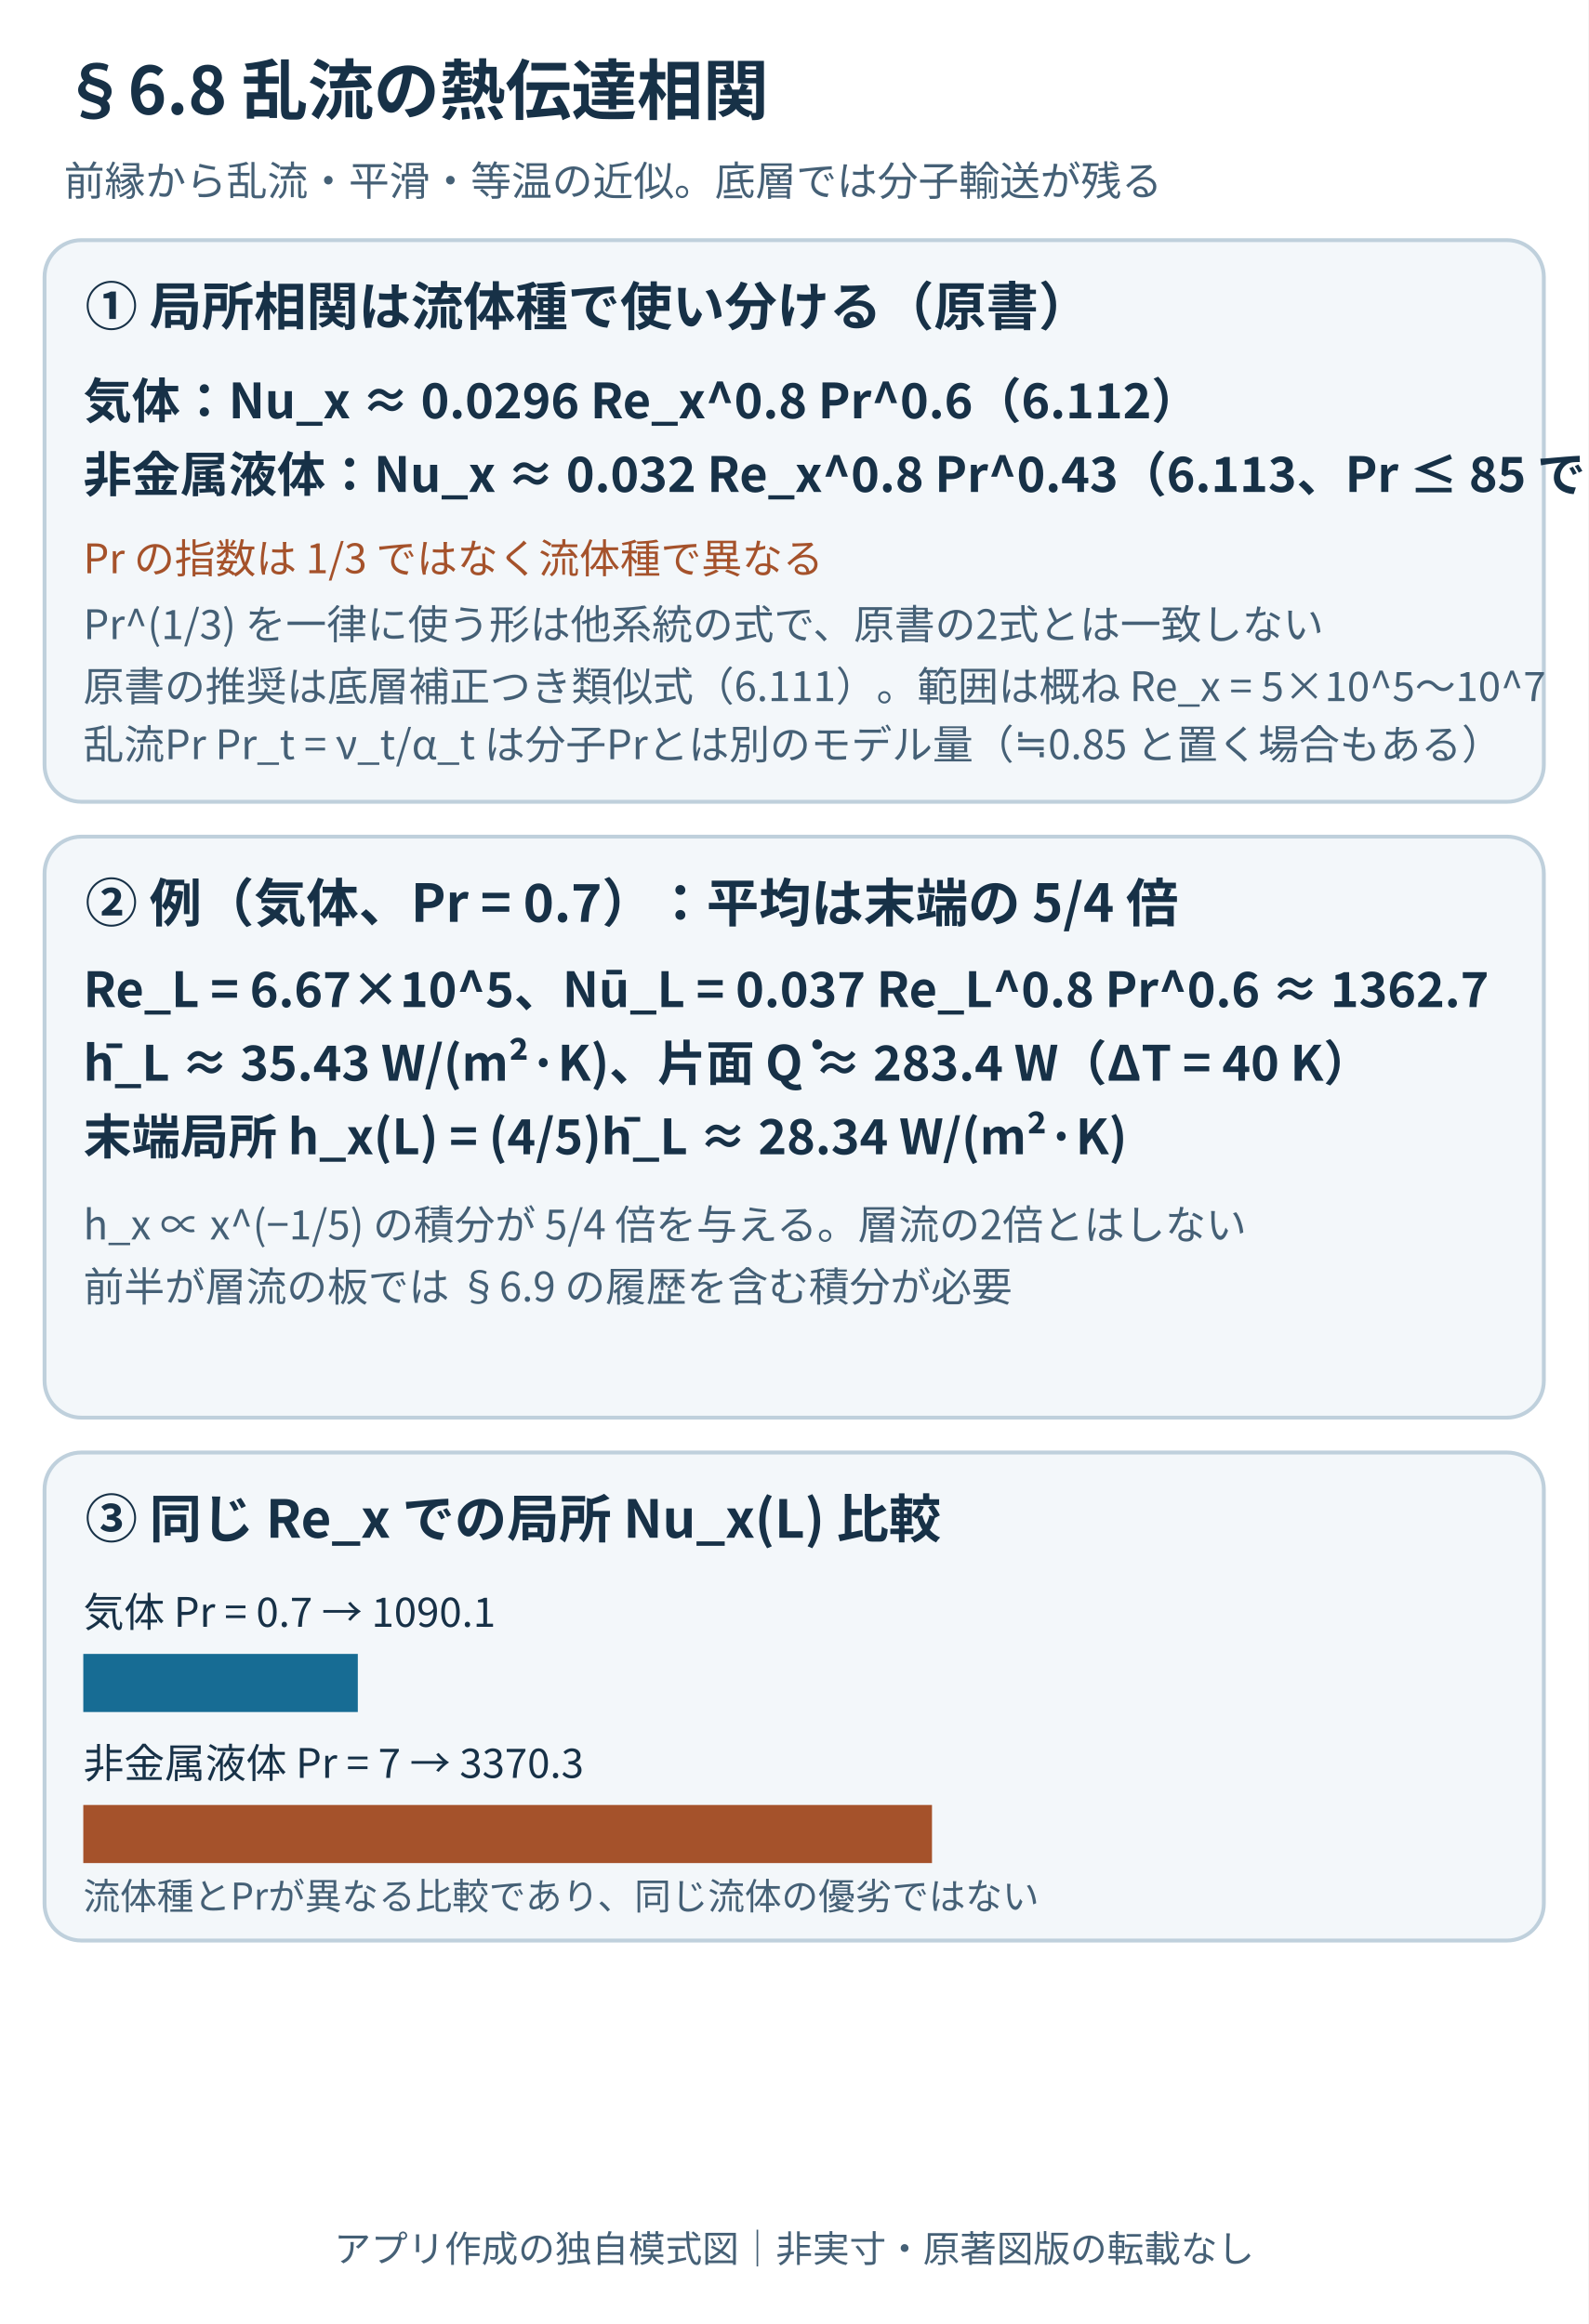
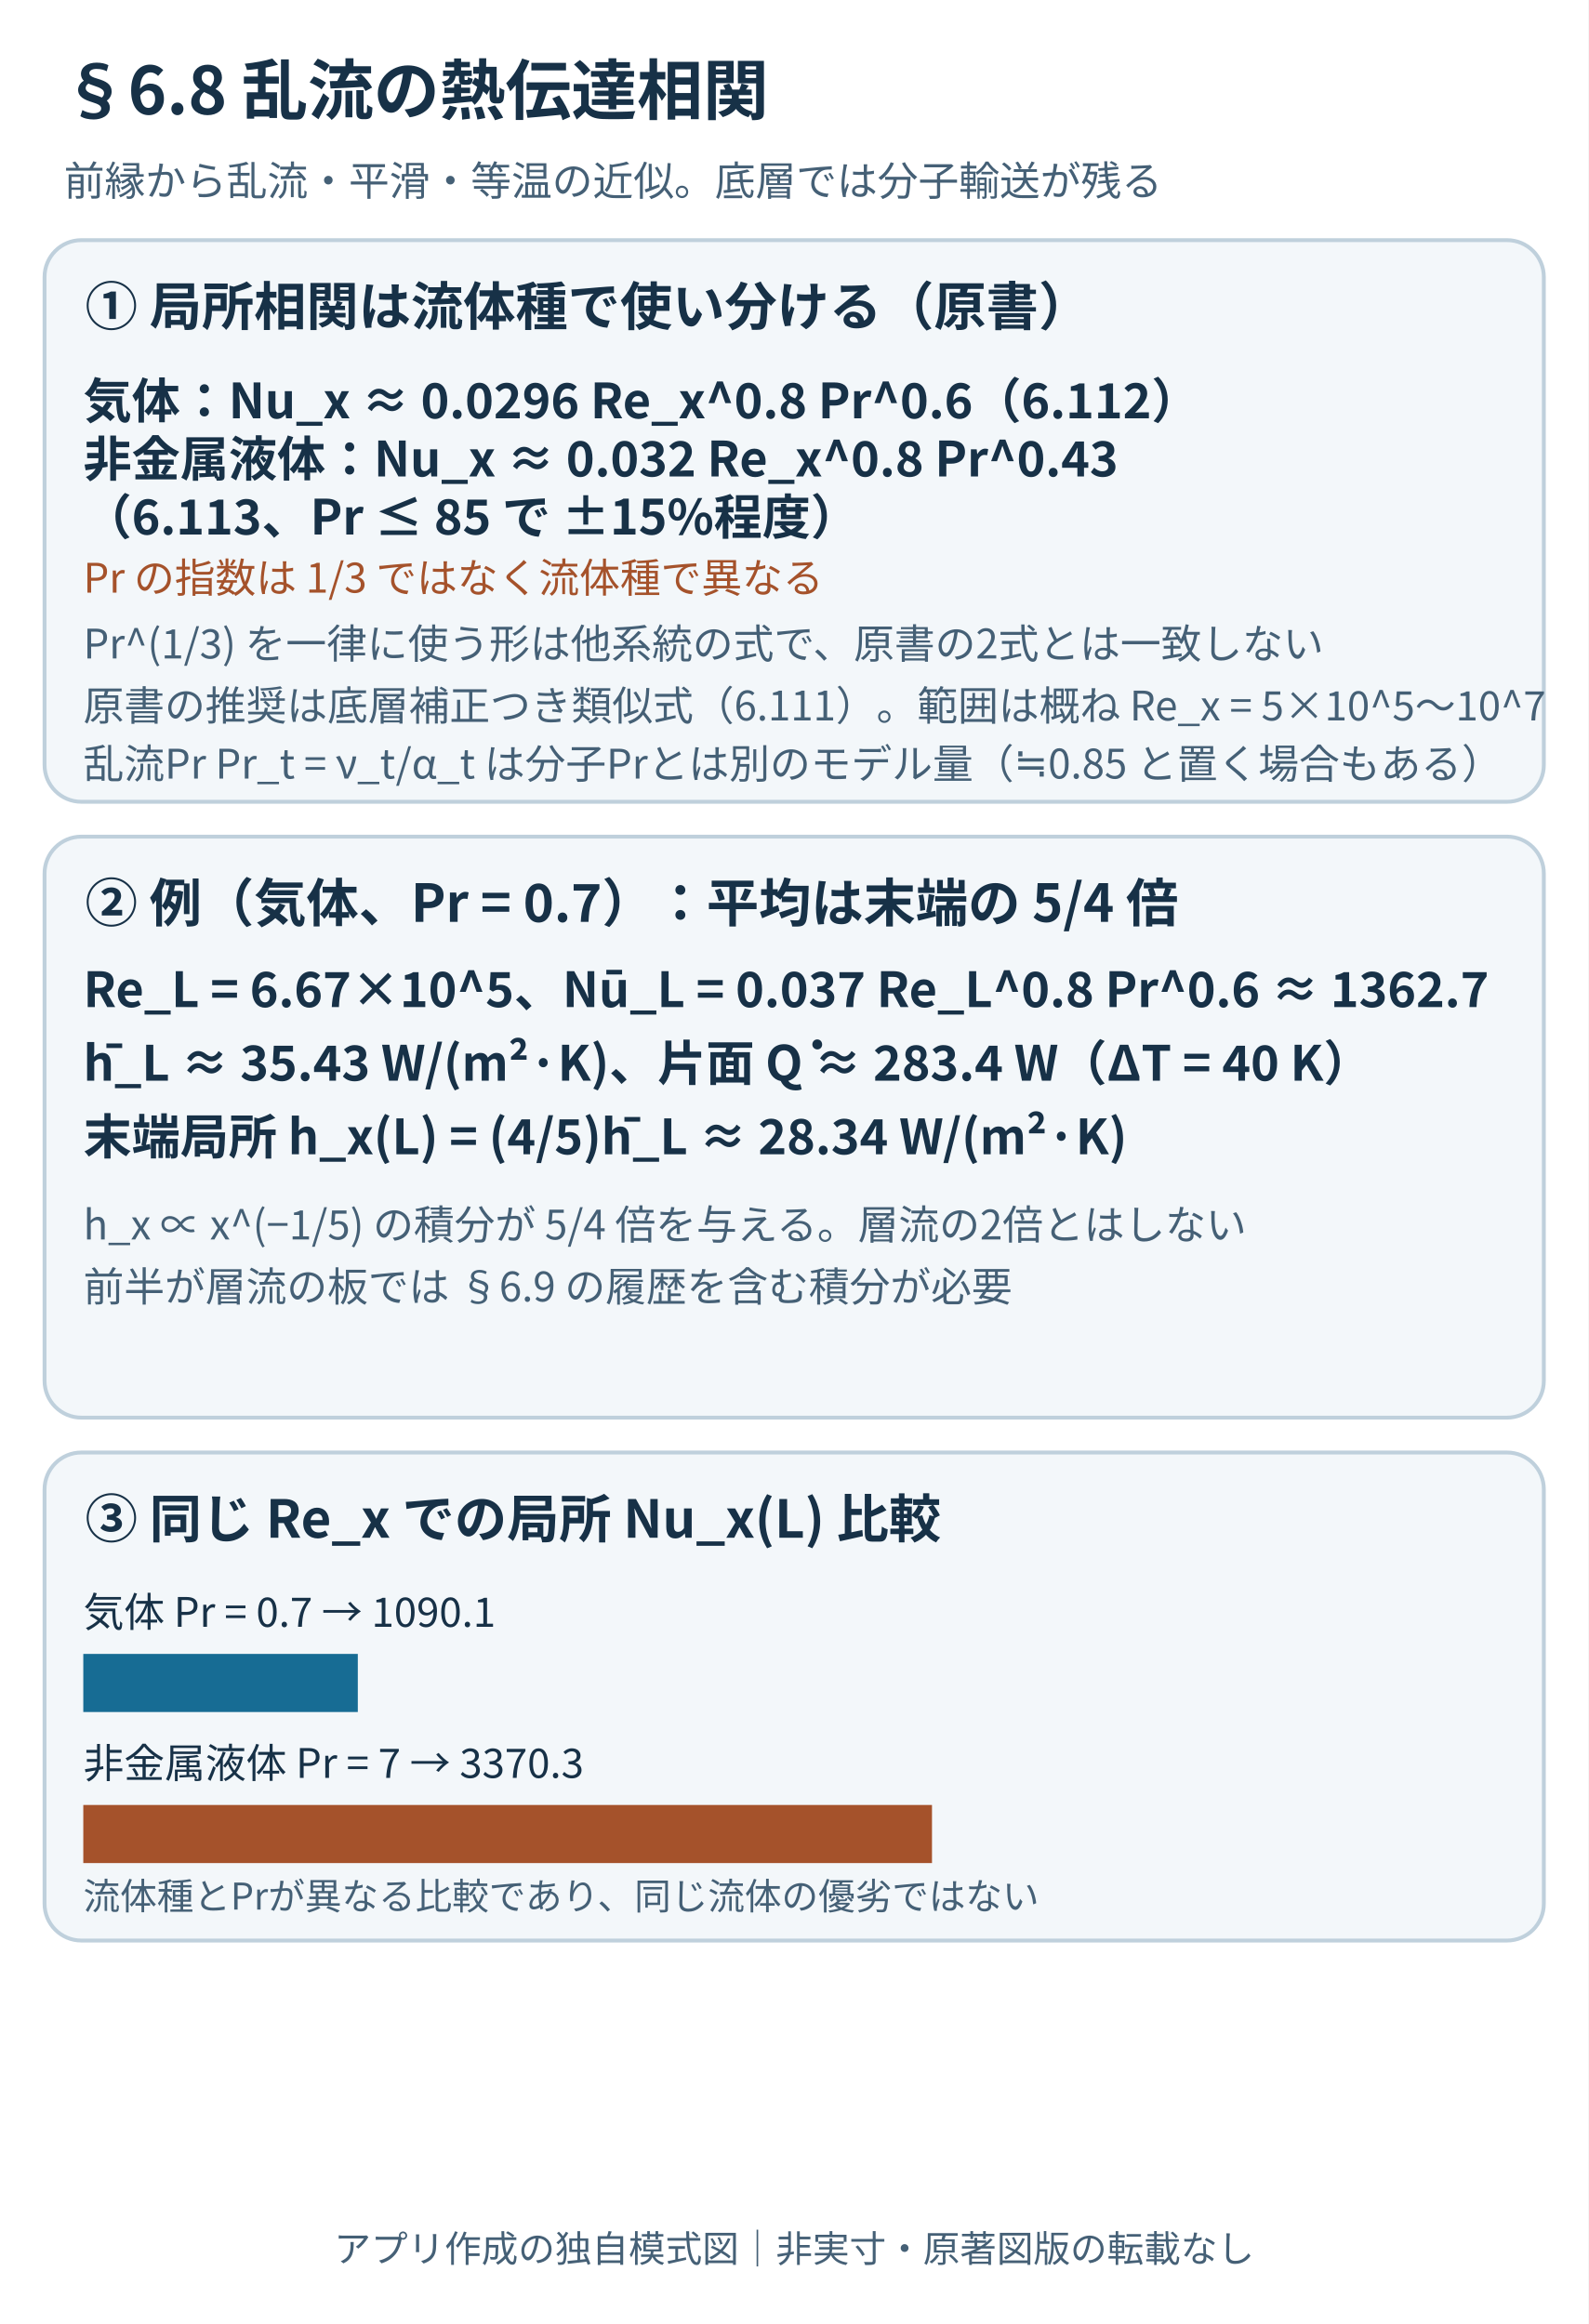
<svg xmlns="http://www.w3.org/2000/svg" width="820" height="1200" viewBox="0 0 820 1200" style="max-width:100%" role="img" aria-labelledby="title68 desc68" data-lesson="6.8" data-origin="original-app-diagram" data-uinf="10" data-length="1" data-width="0.2" data-nu="0.000015" data-pr-gas="0.7" data-pr-liquid="7" data-k-fluid="0.026" data-dt="40" data-re-l="666666.666666667" data-nu-avg-gas="1362.66010403661" data-h-avg="35.4291627049519" data-q-total="283.433301639616" data-hx-end="28.3433301639616" data-nux-gas="1090.12808322929" data-nux-liquid="3370.30440714351" data-bar-scale="0.13">
  <style>
 text{font-family:system-ui,'Noto Sans CJK JP','Hiragino Kaku Gothic ProN',sans-serif;font-size:24px}
 .bg{fill:#ffffff}.panel{fill:#f3f7fa;stroke:#bfd0dc;stroke-width:2}.ink{fill:#173147}.muted{fill:#456076}
 .accent{fill:#176c94}.accent2{fill:#a5522b}
 .line1{stroke:#176c94;stroke-width:4;fill:none;stroke-linejoin:round;stroke-linecap:round}
 .line2{stroke:#a5522b;stroke-width:4;fill:none;stroke-linejoin:round;stroke-linecap:round}
 .wall{stroke:#274556;stroke-width:7;stroke-linecap:round}.axis{stroke:#274556;stroke-width:2.7;fill:none}
 .dash{stroke:#456076;stroke-width:2.2;fill:none;stroke-dasharray:9 7}
 .barA{fill:#176c94}.barB{fill:#a5522b}.barC{fill:#7a9bb0}
 .zone{fill:#dcebf4}
 .heading{font-size:34px;font-weight:750}.section{font-size:27px;font-weight:700}.small{font-size:21px}.micro{font-size:19px}.result{font-size:25px;font-weight:700}
 @media(prefers-color-scheme:dark){
 .bg{fill:#101925}.panel{fill:#1b2c3b;stroke:#627f92}.ink{fill:#eff7fc}.muted{fill:#c3d8e5}
 .accent{fill:#8bd7f5}.accent2{fill:#f6bb92}
 .line1{stroke:#8bd7f5}.line2{stroke:#f6bb92}.wall{stroke:#d1e7f5}.axis{stroke:#d1e7f5}.dash{stroke:#c3d8e5}
 .barA{fill:#2e7ca6}.barB{fill:#c97e4e}.barC{fill:#5d7f95}.zone{fill:#234860}
 }
</style>
  <rect class="bg" width="820" height="1200" />
  <text class="heading ink" x="32" y="59">§6.8 乱流の熱伝達相関</text>
  <text class="small muted" x="33" y="101">前縁から乱流・平滑・等温の近似。底層では分子輸送が残る</text>
  <rect class="panel" x="23" y="124" width="774" height="290" rx="19" />
  <text class="section ink" x="44" y="168">① 局所相関は流体種で使い分ける（原書）</text>
  <text class="result ink" x="43" y="216">気体：Nu_x ≈ 0.0296 Re_x^0.8 Pr^0.6（6.112）</text>
-   <text class="result ink" x="43" y="254">非金属液体：Nu_x ≈ 0.032 Re_x^0.8 Pr^0.43（6.113、Pr ≤ 85 で ±15%程度）</text>
-   <text class="small accent2" x="43" y="296">Pr の指数は 1/3 ではなく流体種で異なる</text>
-   <text class="small muted" x="43" y="330">Pr^(1/3) を一律に使う形は他系統の式で、原書の2式とは一致しない</text>
-   <text class="small muted" x="43" y="362">原書の推奨は底層補正つき類似式（6.111）。範囲は概ね Re_x = 5×10^5〜10^7</text>
-   <text class="small muted" x="43" y="392">乱流Pr Pr_t = ν_t/α_t は分子Prとは別のモデル量（≒0.85 と置く場合もある）</text>
+   <text class="result ink" x="43" y="246">非金属液体：Nu_x ≈ 0.032 Re_x^0.8 Pr^0.43</text>
+   <text class="result ink" x="43" y="276">（6.113、Pr ≤ 85 で ±15%程度）</text>
+   <text class="small accent2" x="43" y="306">Pr の指数は 1/3 ではなく流体種で異なる</text>
+   <text class="small muted" x="43" y="340">Pr^(1/3) を一律に使う形は他系統の式で、原書の2式とは一致しない</text>
+   <text class="small muted" x="43" y="372">原書の推奨は底層補正つき類似式（6.111）。範囲は概ね Re_x = 5×10^5〜10^7</text>
+   <text class="small muted" x="43" y="402">乱流Pr Pr_t = ν_t/α_t は分子Prとは別のモデル量（≒0.85 と置く場合もある）</text>
  <rect class="panel" x="23" y="432" width="774" height="300" rx="19" />
  <text class="section ink" x="44" y="476">② 例（気体、Pr = 0.7）：平均は末端の 5/4 倍</text>
  <text class="result ink" x="43" y="520">Re_L = 6.67×10^5、Nū_L = 0.037 Re_L^0.8 Pr^0.6 ≈ 1362.7</text>
  <text class="result ink" x="43" y="558">h̄_L ≈ 35.43 W/(m²·K)、片面 Q̇ ≈ 283.4 W（ΔT = 40 K）</text>
  <text class="result ink" x="43" y="596">末端局所 h_x(L) = (4/5)h̄_L ≈ 28.34 W/(m²·K)</text>
  <text class="small muted" x="43" y="640">h_x ∝ x^(−1/5) の積分が 5/4 倍を与える。層流の2倍とはしない</text>
  <text class="small muted" x="43" y="672">前半が層流の板では §6.9 の履歴を含む積分が必要</text>
  <rect class="panel" x="23" y="750" width="774" height="252" rx="19" />
  <text class="section ink" x="44" y="794">③ 同じ Re_x での局所 Nu_x(L) 比較</text>
  <text class="small ink" x="43" y="840">気体 Pr = 0.7 → 1090.1</text>
  <rect id="bar-nux-gas" class="barA" x="43" y="854" width="141.72" height="30" />
  <text class="small ink" x="43" y="918">非金属液体 Pr = 7 → 3370.3</text>
  <rect id="bar-nux-liquid" class="barB" x="43" y="932" width="438.14" height="30" />
  <text class="micro muted" x="43" y="986">流体種とPrが異なる比較であり、同じ流体の優劣ではない</text>
  <text class="micro muted" x="410" y="1168" text-anchor="middle">アプリ作成の独自模式図｜非実寸・原著図版の転載なし</text>
</svg>
